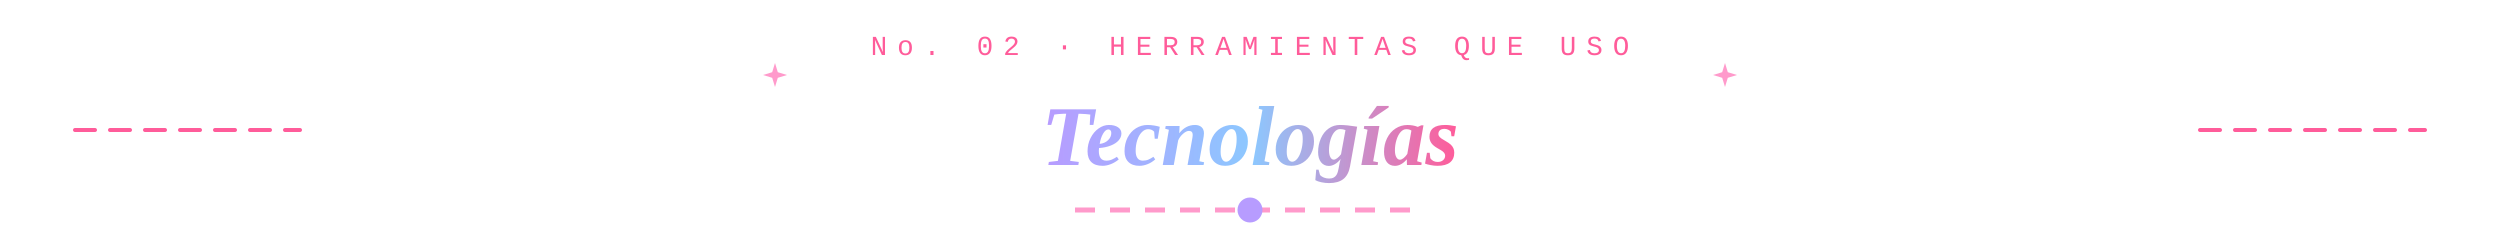
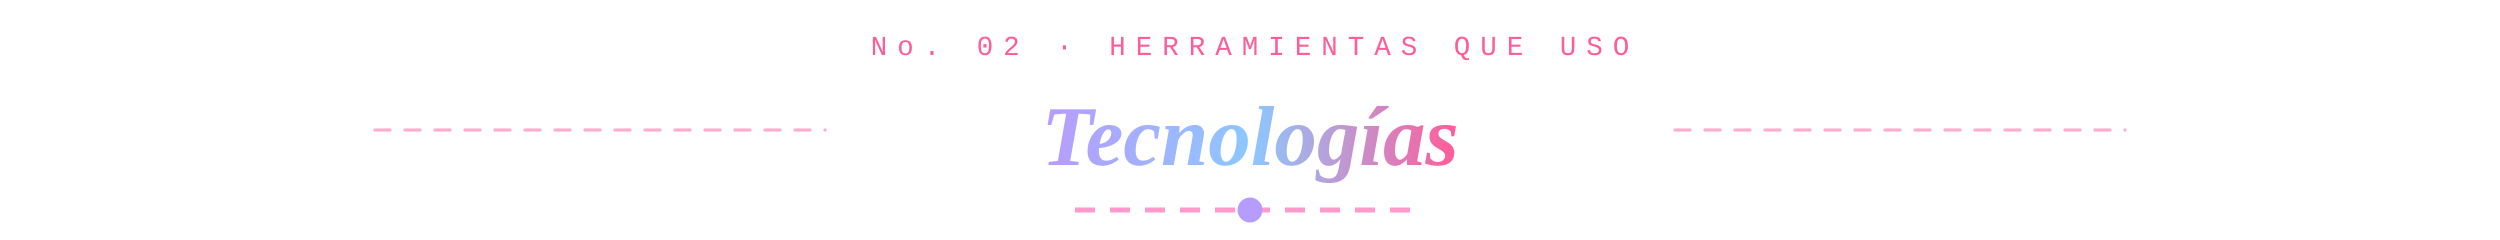
<svg xmlns="http://www.w3.org/2000/svg" viewBox="0 0 1000 96" width="1000" height="96" role="img" aria-label="Tecnologías">
  <style>
-   .stitch{stroke-dasharray:8 6;animation:sew 3s linear infinite}@keyframes sew{to{stroke-dashoffset:-28}}
+   .stitch{stroke-dasharray:8 6}
  .tw{animation:tw 2.2s ease-in-out infinite}@keyframes tw{50%{opacity:.25}}
  .flo{animation:flo 4s ease-in-out infinite}@keyframes flo{50%{transform:translateY(-6px)}}
-   .draw{stroke-dasharray:420;stroke-dashoffset:420;animation:draw 3.2s ease-in-out infinite alternate}@keyframes draw{to{stroke-dashoffset:0}}
+   .draw{}
  .av-eyes{transform-origin:100px 105px;animation:blink 5s infinite}@keyframes blink{0%,94%,100%{transform:scaleY(1)}97%{transform:scaleY(.1)}}
  .av-sparkle{animation:tw 1.6s infinite}
  @media (prefers-reduced-motion:reduce){*{animation:none!important}}</style>
  <defs>
    <linearGradient id="hg" x1="0" x2="1">
      <stop offset="0" stop-color="#B79CFF" />
      <stop offset=".5" stop-color="#8CC8FF" />
      <stop offset="1" stop-color="#FF5C9A" />
    </linearGradient>
  </defs>
  <g fill="none" stroke-linecap="round">
-     <path class="draw" d="M120 52C200 52 230 30 280 40C320 48 300 72 270 64C250 58 262 42 280 46" stroke="#B79CFF" stroke-width="2" />
-     <path class="draw" d="M880 52C800 52 770 30 720 40C680 48 700 72 730 64C750 58 738 42 720 46" stroke="#B79CFF" stroke-width="2" />
-     <path d="M30 52H120M880 52H970" stroke="#FF5C9A" stroke-width="1.6" stroke-dasharray="6 6" class="stitch" />
+     <path d="M150 52H330M670 52H850" stroke="#FF5C9A" stroke-opacity=".5" stroke-width="1.3" stroke-dasharray="6 6" />
  </g>
-   <path class="tw" style="animation-delay:0s" transform="translate(310 30) scale(0.8)" d="M0-6 1.4-1.4 6 0 1.4 1.4 0 6-1.4 1.4-6 0-1.4-1.4Z" fill="#FF9ACB" />
-   <path class="tw" style="animation-delay:0.8s" transform="translate(690 30) scale(0.8)" d="M0-6 1.4-1.4 6 0 1.4 1.4 0 6-1.4 1.4-6 0-1.4-1.4Z" fill="#FF9ACB" />
  <text x="500" y="22" text-anchor="middle" font-family="'Cascadia Code',Consolas,'Courier New',monospace" font-size="11" letter-spacing="4" fill="#FF5C9A">No. 02 · HERRAMIENTAS QUE USO</text>
  <text x="500" y="66" text-anchor="middle" font-family="Georgia,'Times New Roman',serif" font-style="italic" font-weight="700" font-size="34" fill="url(#hg)">Tecnologías</text>
  <g transform="translate(500 84)">
    <path d="M-70 0H70" stroke="#FF9ACB" stroke-width="2" stroke-dasharray="7 5" class="stitch" />
    <circle r="5" fill="#B79CFF" />
  </g>
</svg>
